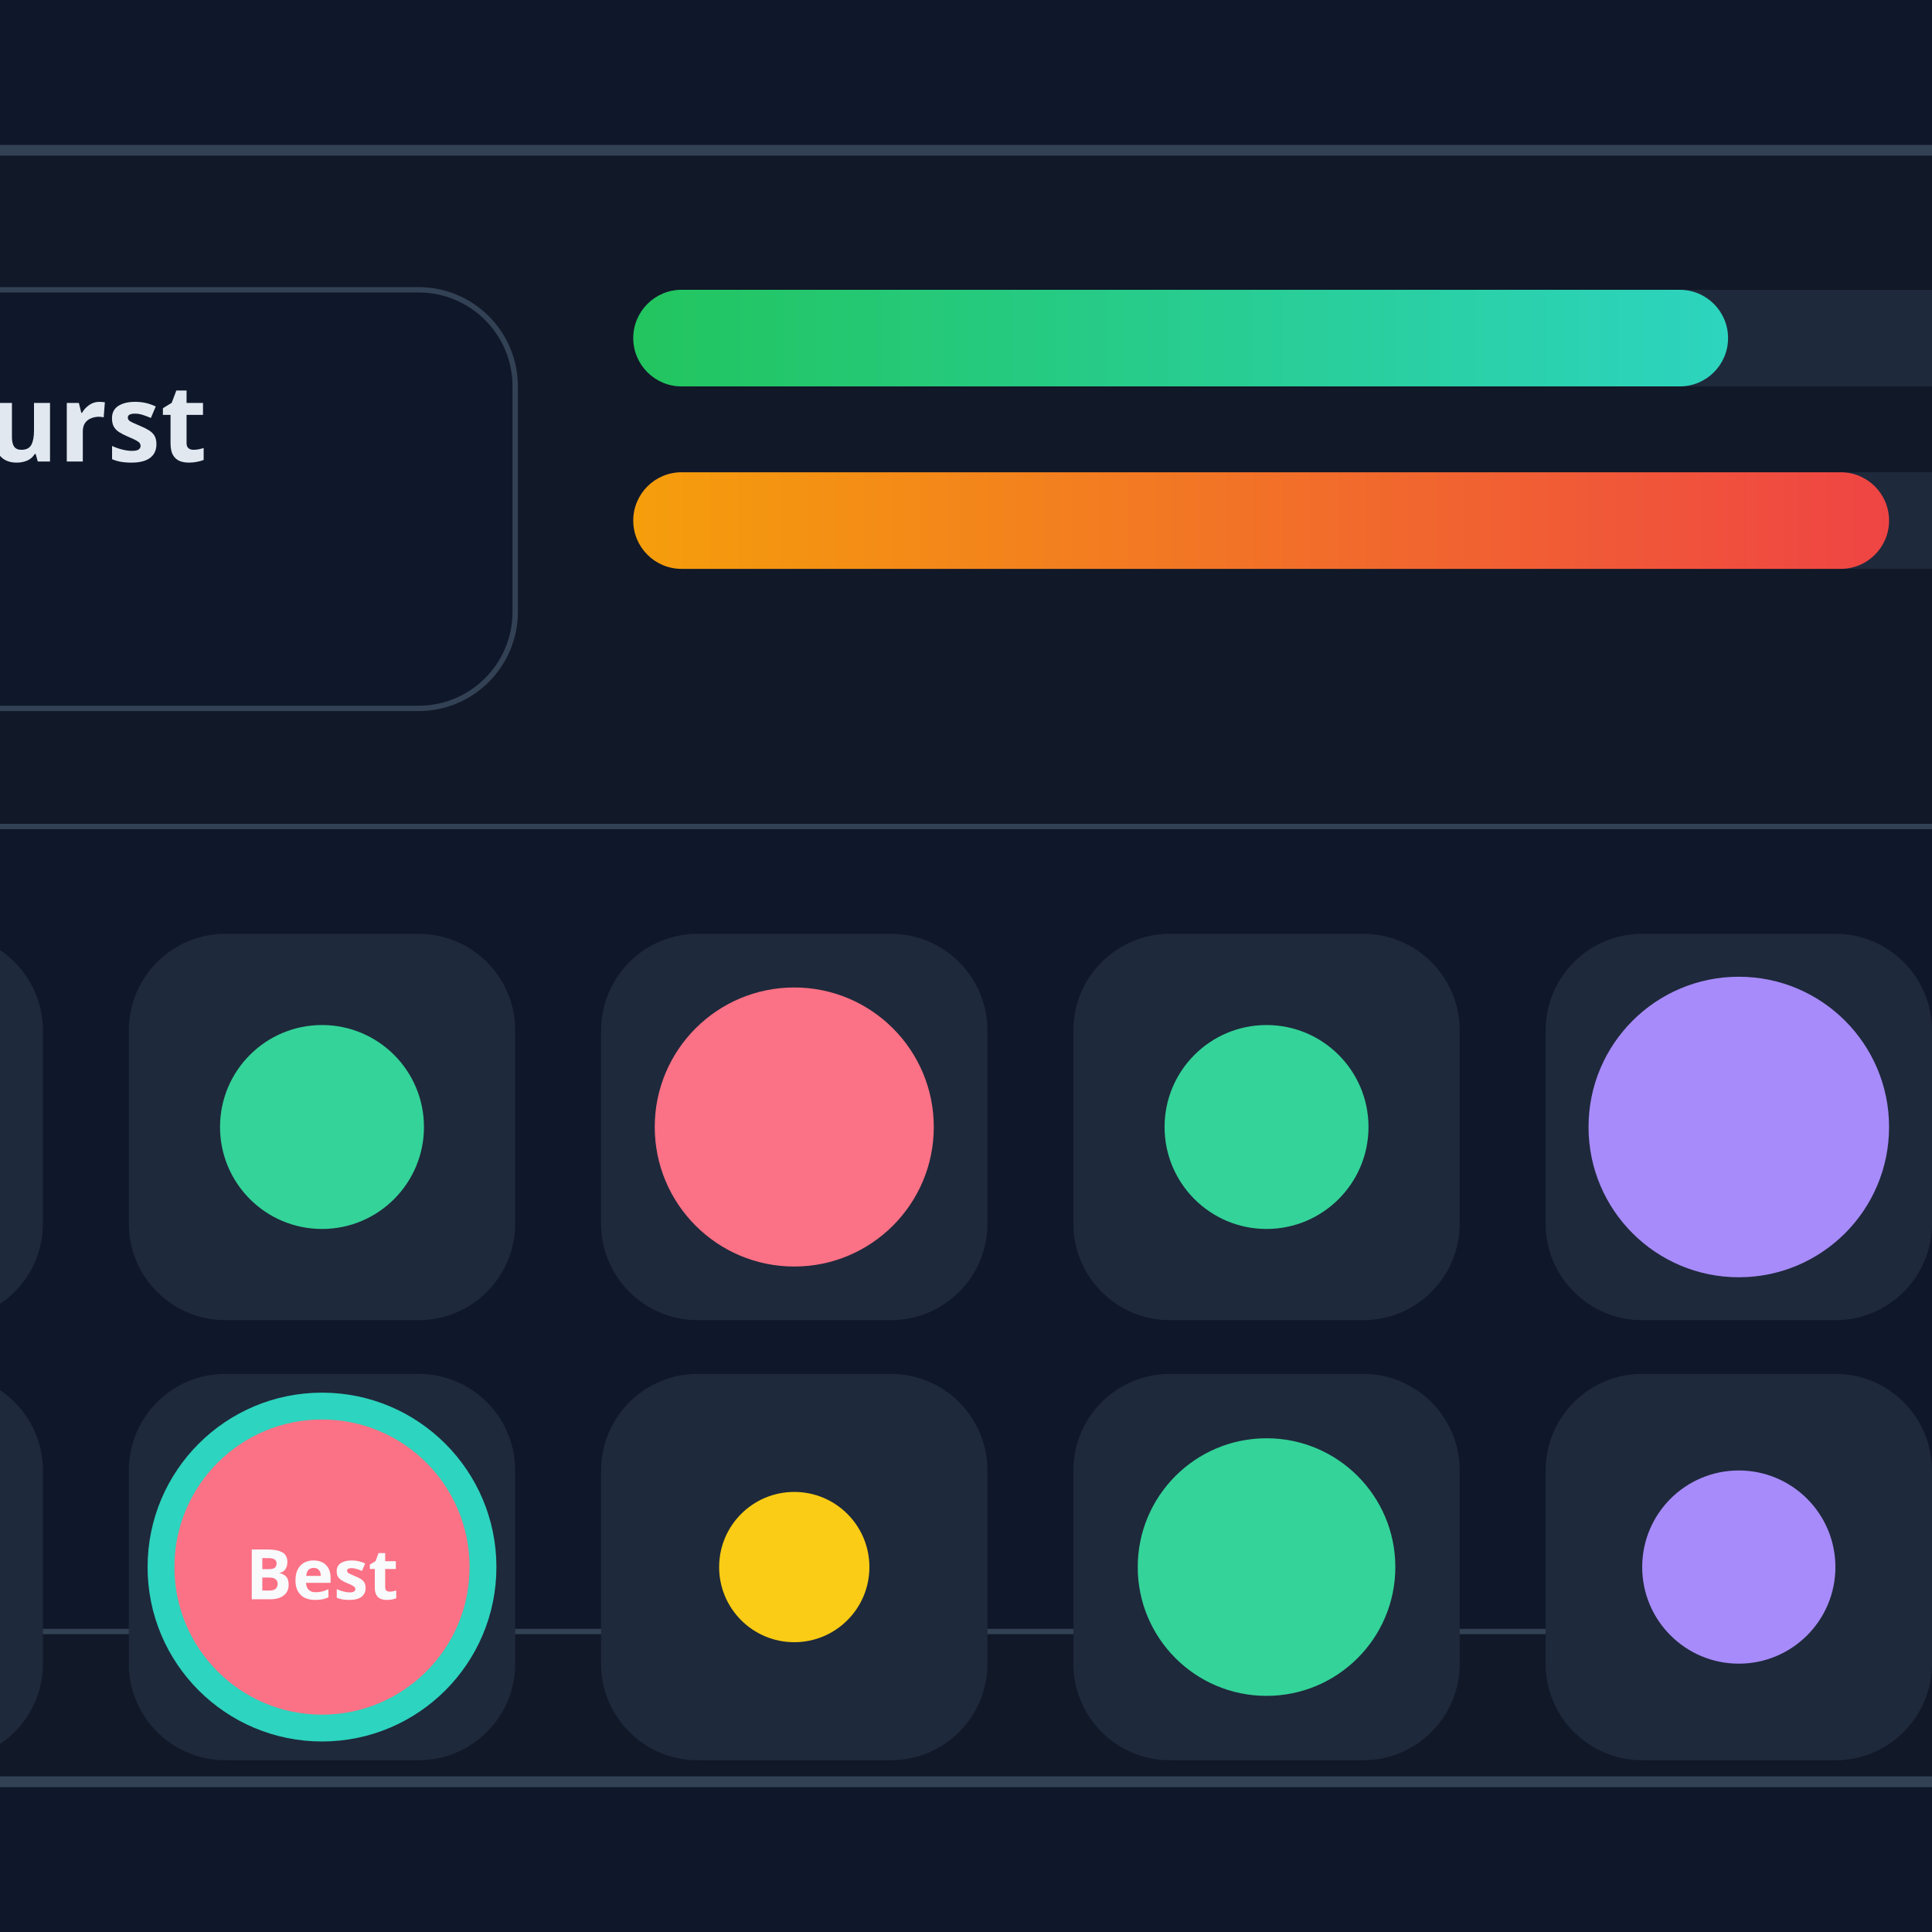
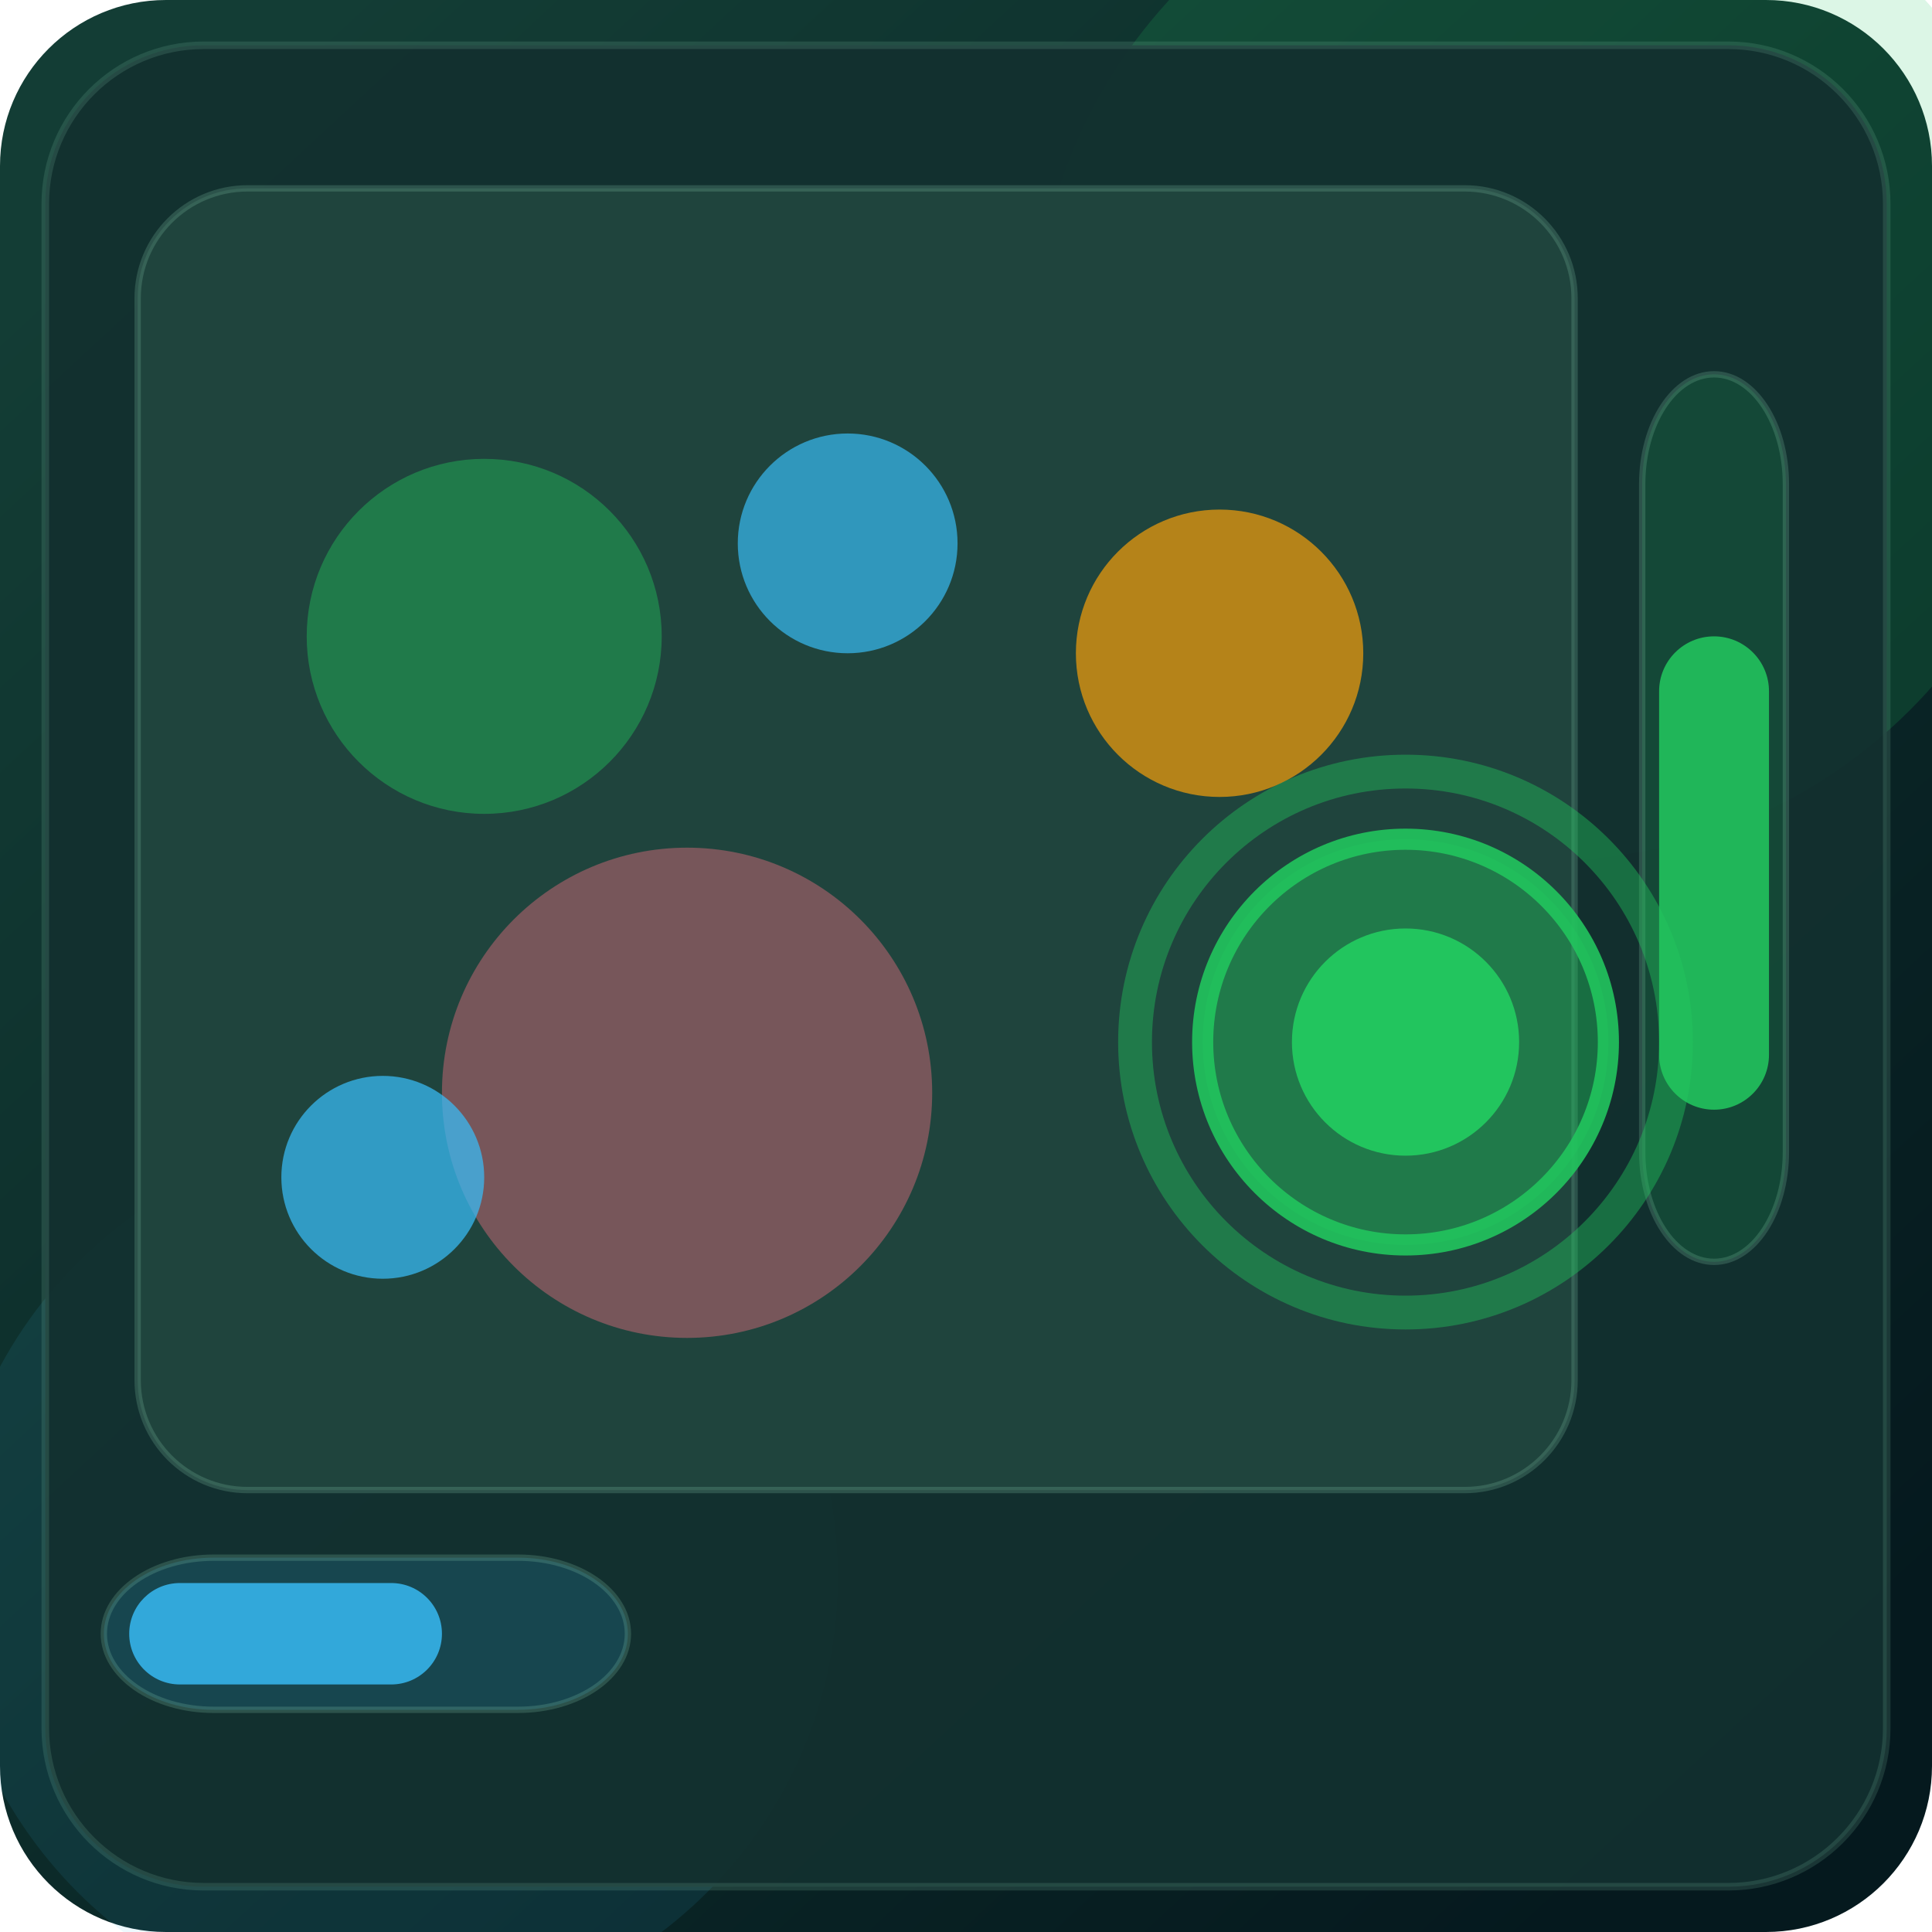
- <svg xmlns="http://www.w3.org/2000/svg" width="360" height="360" viewBox="140 0 360 360" fill="none">
-   <rect width="640" height="360" rx="36" fill="#0F172A" />
-   <rect x="28" y="28" width="584" height="304" rx="28" fill="#111827" stroke="#334155" stroke-width="2" />
-   <rect x="54" y="54" width="182" height="78" rx="18" fill="#0F172A" stroke="#334155" />
-   <rect x="258" y="54" width="328" height="18" rx="9" fill="#1E293B" />
-   <rect x="258" y="54" width="204" height="18" rx="9" fill="url(#stability)" />
-   <rect x="258" y="88" width="328" height="18" rx="9" fill="#1E293B" />
-   <rect x="258" y="88" width="234" height="18" rx="9" fill="url(#saturation)" />
-   <text x="76" y="86" fill="#E2E8F0" font-family="sans-serif" font-size="20" font-weight="700">Best burst</text>
-   <text x="76" y="112" fill="#94A3B8" font-family="sans-serif" font-size="16">Coral x4</text>
-   <g transform="translate(54 154)">
-     <rect width="532" height="150" rx="26" fill="#0F172A" stroke="#334155" />
-     <g transform="translate(22 20)">
-       <g fill="#1E293B">
-         <rect width="72" height="72" rx="18" />
-         <rect x="88" width="72" height="72" rx="18" />
-         <rect x="176" width="72" height="72" rx="18" />
-         <rect x="264" width="72" height="72" rx="18" />
-         <rect x="352" width="72" height="72" rx="18" />
-         <rect y="82" width="72" height="72" rx="18" />
-         <rect x="88" y="82" width="72" height="72" rx="18" />
-         <rect x="176" y="82" width="72" height="72" rx="18" />
-         <rect x="264" y="82" width="72" height="72" rx="18" />
-         <rect x="352" y="82" width="72" height="72" rx="18" />
-       </g>
-       <circle cx="36" cy="36" r="14" fill="#FACC15" />
-       <circle cx="124" cy="36" r="19" fill="#34D399" />
-       <circle cx="212" cy="36" r="26" fill="#FB7185" />
-       <circle cx="300" cy="36" r="19" fill="#34D399" />
-       <circle cx="388" cy="36" r="28" fill="#A78BFA" />
-       <circle cx="36" cy="118" r="23" fill="#FB7185" />
-       <circle cx="124" cy="118" r="30" fill="#FB7185" stroke="#2DD4BF" stroke-width="5" />
-       <circle cx="212" cy="118" r="14" fill="#FACC15" />
-       <circle cx="300" cy="118" r="24" fill="#34D399" />
-       <circle cx="388" cy="118" r="18" fill="#A78BFA" />
-       <text x="124" y="124" fill="#F8FAFC" font-family="sans-serif" font-size="13" font-weight="700" text-anchor="middle">Best</text>
-     </g>
-   </g>
+ <svg xmlns="http://www.w3.org/2000/svg" width="512" height="512" viewBox="0 0 512 512" fill="none">
  <defs>
-     <linearGradient id="stability" x1="258" y1="63" x2="462" y2="63" gradientUnits="userSpaceOnUse">
-       <stop stop-color="#22C55E" />
-       <stop offset="1" stop-color="#2DD4BF" />
-     </linearGradient>
-     <linearGradient id="saturation" x1="258" y1="97" x2="492" y2="97" gradientUnits="userSpaceOnUse">
-       <stop stop-color="#F59E0B" />
-       <stop offset="1" stop-color="#EF4444" />
+     <linearGradient id="bubble-spawn-background" x1="48" y1="36" x2="454" y2="474" gradientUnits="userSpaceOnUse">
+       <stop stop-color="#133d35" />
+       <stop offset="1" stop-color="#05191e" />
    </linearGradient>
  </defs>
+   <rect width="512" height="512" rx="44" fill="url(#bubble-spawn-background)" />
+   <circle cx="410" cy="92" r="136" fill="rgba(34, 197, 94, 0.16)" />
+   <circle cx="104" cy="418" r="118" fill="rgba(56, 189, 248, 0.09)" />
+   <rect x="12" y="12" width="488" height="488" rx="42" fill="rgba(19, 48, 47, 0.94)" stroke="rgba(139, 207, 175, 0.16)" stroke-width="2" />
+   <g transform="translate(256 256) scale(1.12) translate(-256 -256)">
+     <rect x="60" y="72" width="340" height="308" rx="26" fill="rgba(32, 69, 62, 0.96)" stroke="rgba(139, 207, 175, 0.22)" stroke-width="1.5" />
+     <circle cx="142" cy="178" r="42" fill="rgba(34, 197, 94, 0.42)" />
+     <circle cx="228" cy="156" r="26" fill="rgba(56, 189, 248, 0.68)" />
+     <circle cx="316" cy="182" r="34" fill="rgba(245, 158, 11, 0.7)" />
+     <circle cx="360" cy="274" r="48" fill="rgba(34, 197, 94, 0.42)" stroke="rgba(34, 197, 94, 0.9)" stroke-width="5" />
+     <circle cx="190" cy="286" r="58" fill="rgba(251, 113, 133, 0.4)" />
+     <circle cx="118" cy="306" r="24" fill="rgba(56, 189, 248, 0.72)" />
+     <rect x="416" y="116" width="34" height="210" rx="26" fill="rgba(34, 197, 94, 0.16)" stroke="rgba(139, 207, 175, 0.22)" stroke-width="1.5" />
+     <rect x="420" y="178" width="26" height="112" rx="13" fill="rgba(34, 197, 94, 0.88)" />
+     <rect x="52" y="396" width="124" height="36" rx="26" fill="rgba(56, 189, 248, 0.16)" stroke="rgba(139, 207, 175, 0.22)" stroke-width="1.5" />
+     <rect x="58" y="402" width="74" height="24" rx="12" fill="rgba(56, 189, 248, 0.82)" />
+     <circle cx="360" cy="274" r="64" fill="none" stroke="rgba(34, 197, 94, 0.42)" stroke-width="8" />
+     <circle cx="360" cy="274" r="26.88" fill="#22c55e" />
+   </g>
</svg>
